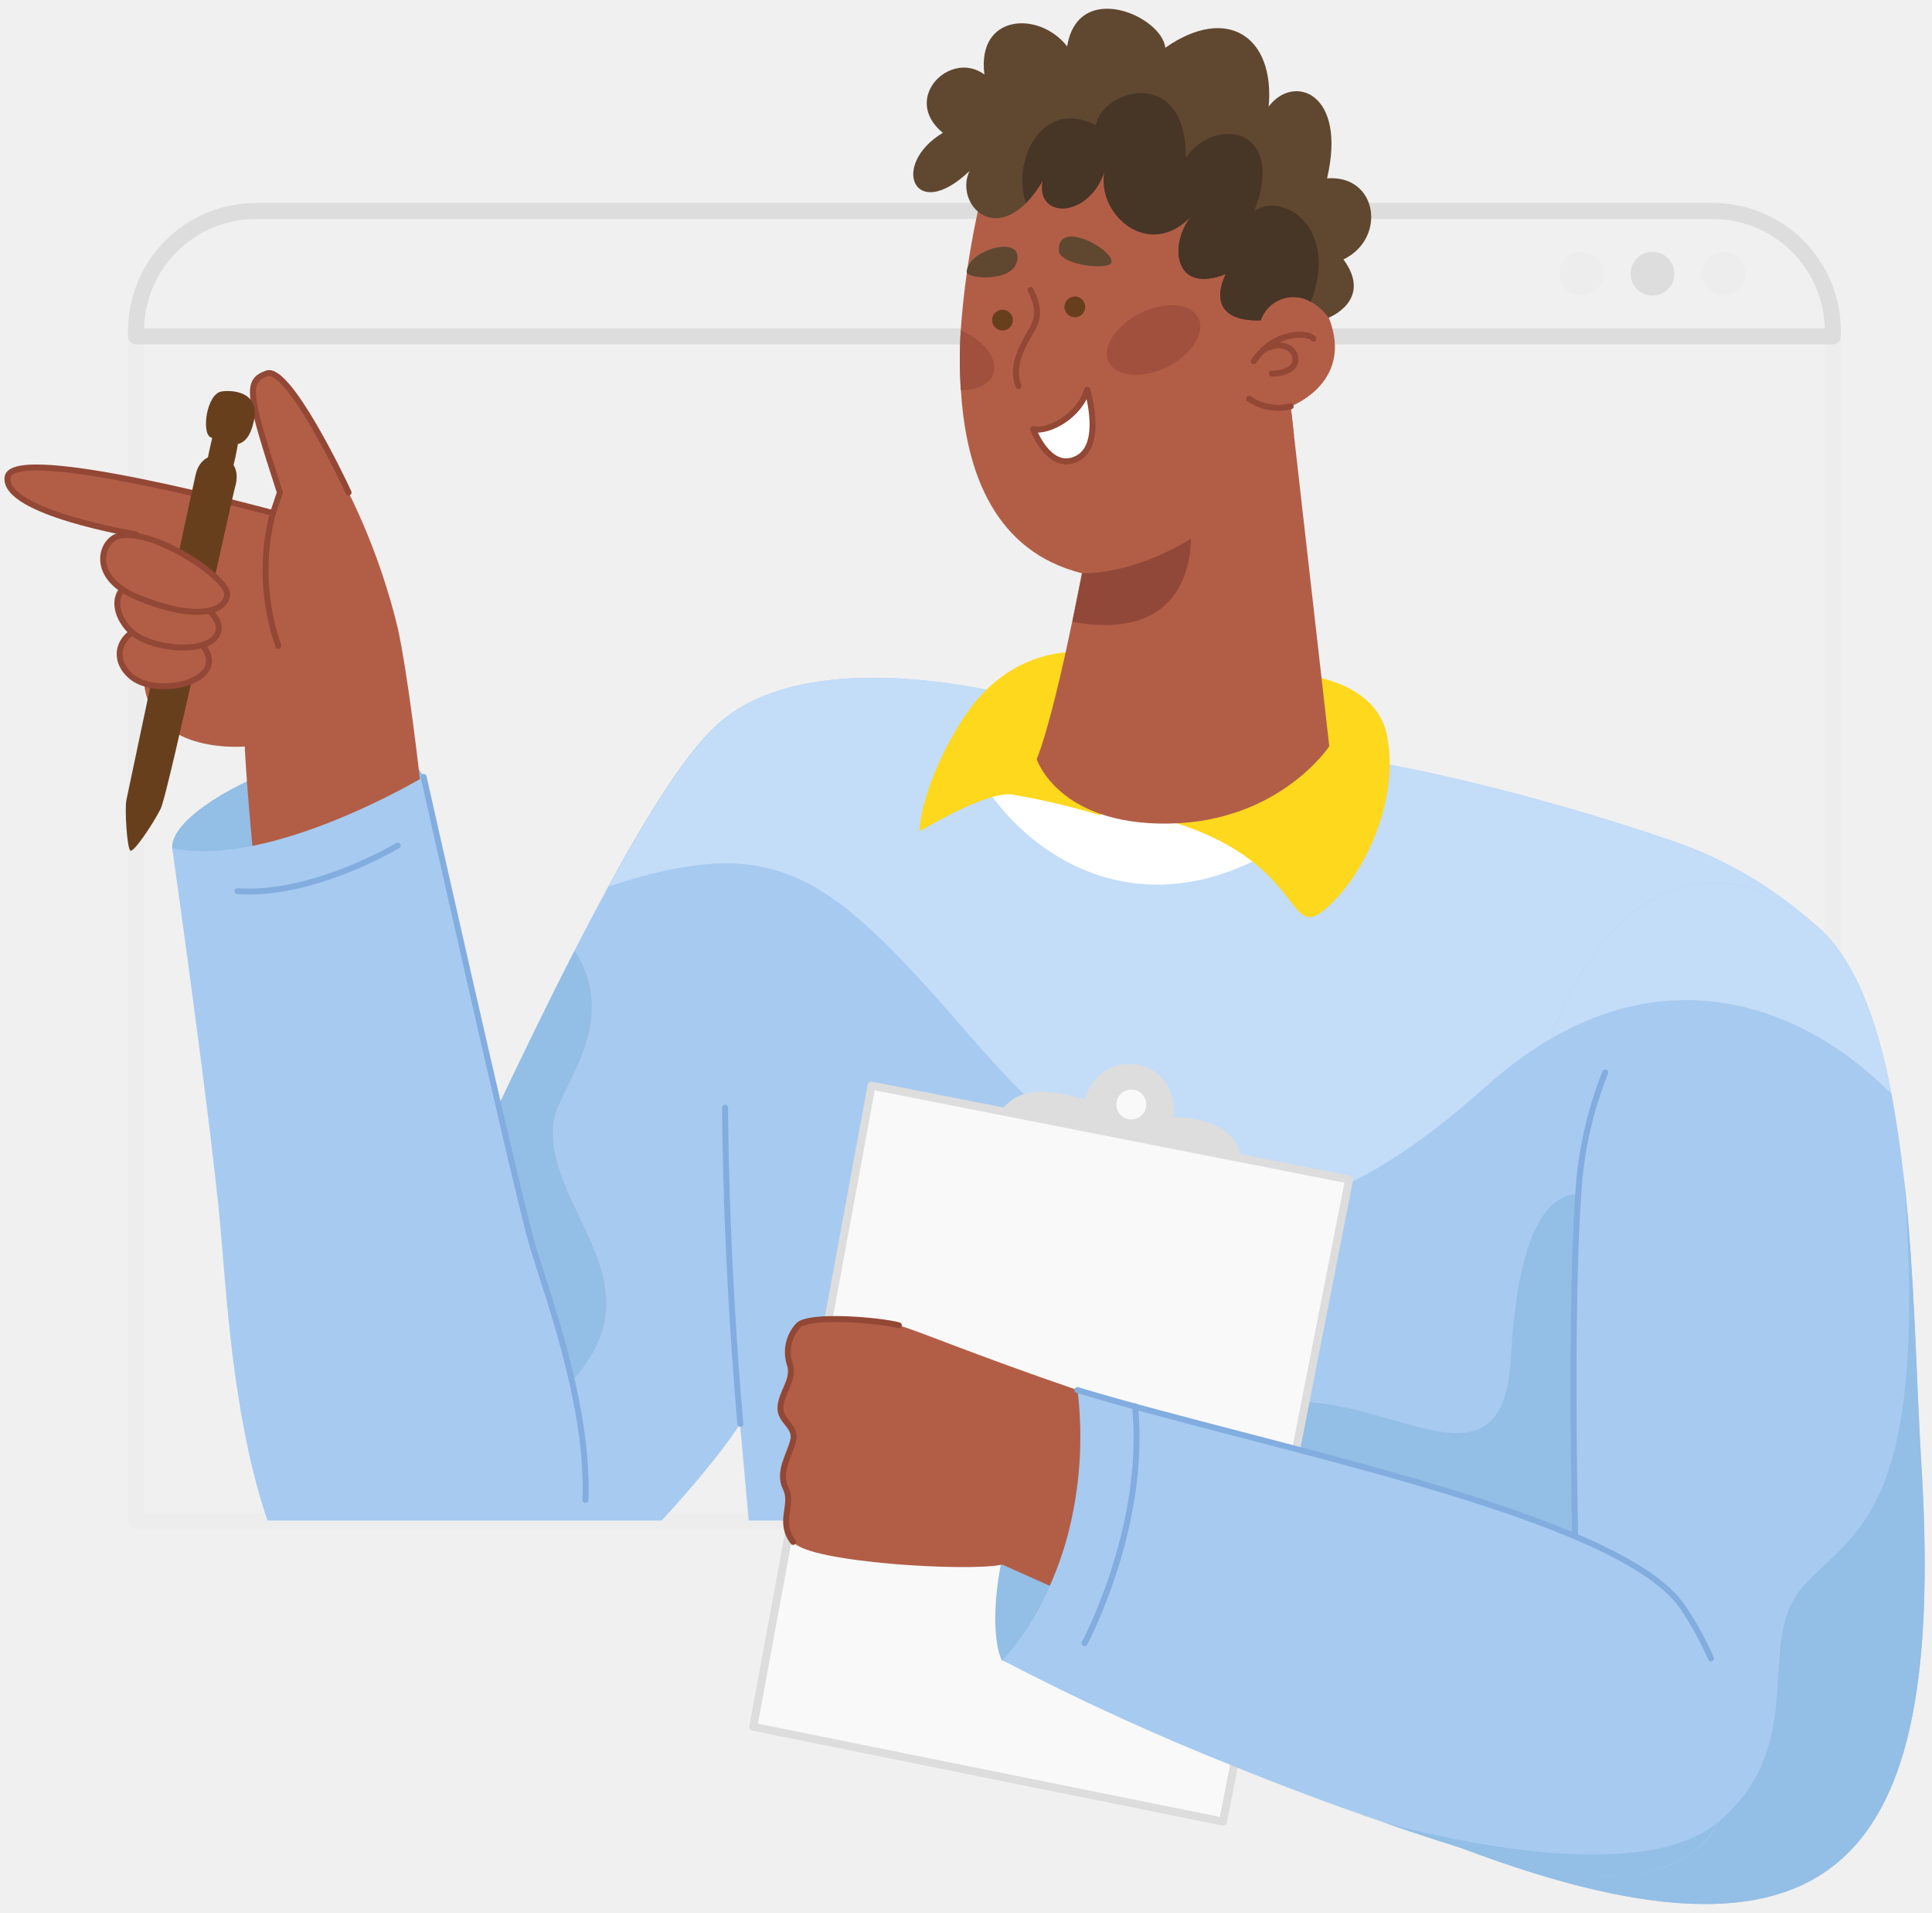
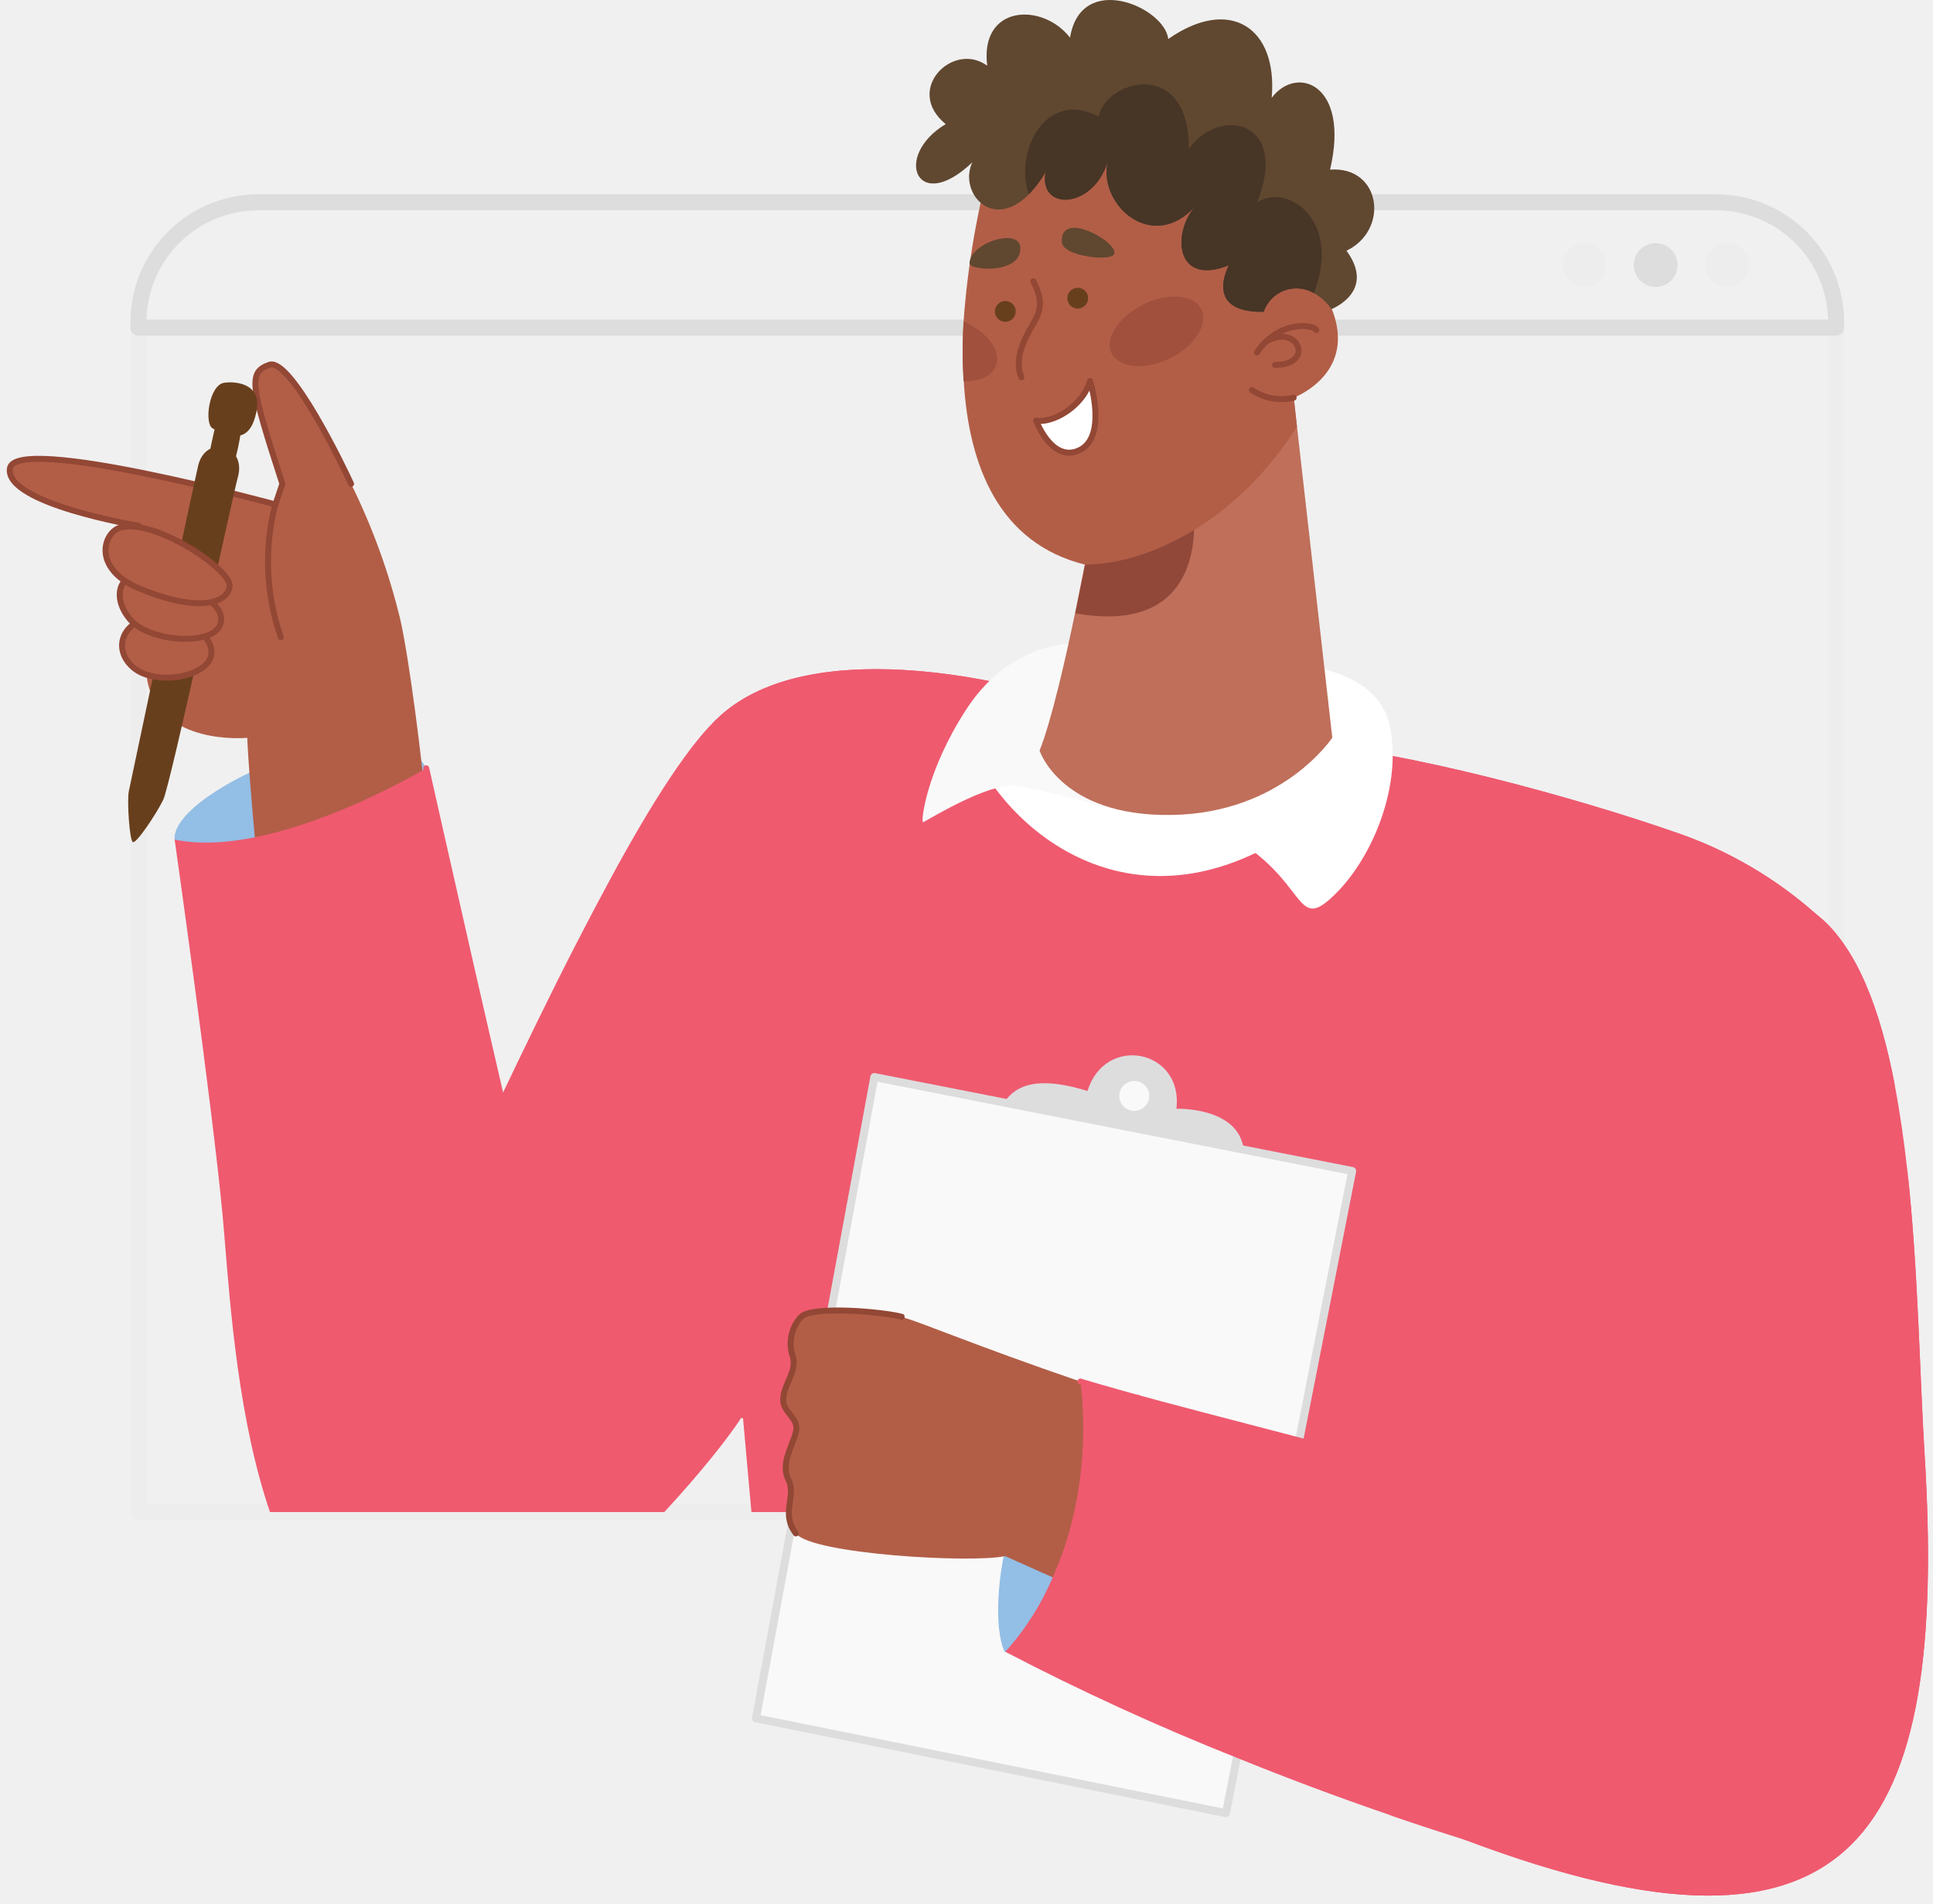
- <svg xmlns="http://www.w3.org/2000/svg" width="198" height="196" viewBox="0 0 198 196" fill="none">
-   <path d="M187.836 33.915V155.808H13.942V33.915C13.941 32.3 14.258 30.701 14.875 29.209C15.493 27.716 16.399 26.36 17.542 25.218C18.684 24.076 20.041 23.171 21.534 22.553C23.027 21.936 24.627 21.619 26.242 21.62H175.535C178.798 21.62 181.927 22.916 184.233 25.221C186.54 27.527 187.836 30.654 187.836 33.915Z" stroke="#EDEDED" stroke-width="1.64" stroke-linecap="round" stroke-linejoin="round" />
-   <path d="M187.836 33.915V34.463H13.942V33.915C13.941 32.3 14.258 30.701 14.875 29.209C15.493 27.716 16.399 26.36 17.542 25.218C18.684 24.076 20.041 23.171 21.534 22.553C23.027 21.936 24.627 21.619 26.242 21.62H175.535C178.798 21.62 181.927 22.916 184.233 25.221C186.54 27.527 187.836 30.654 187.836 33.915Z" stroke="#DDDDDD" stroke-width="1.64" stroke-linecap="round" stroke-linejoin="round" />
-   <path d="M164.301 28.047C164.301 28.49 164.17 28.924 163.923 29.292C163.677 29.661 163.327 29.948 162.917 30.118C162.507 30.288 162.056 30.332 161.621 30.245C161.186 30.159 160.786 29.945 160.473 29.632C160.159 29.318 159.945 28.919 159.859 28.484C159.772 28.049 159.817 27.598 159.986 27.189C160.156 26.779 160.444 26.429 160.812 26.183C161.181 25.936 161.615 25.805 162.059 25.805C162.653 25.805 163.224 26.041 163.644 26.462C164.065 26.882 164.301 27.452 164.301 28.047Z" fill="#EDEDED" />
-   <path d="M171.598 28.047C171.598 28.49 171.467 28.924 171.22 29.292C170.974 29.661 170.623 29.948 170.214 30.118C169.804 30.288 169.353 30.332 168.918 30.245C168.483 30.159 168.083 29.945 167.769 29.632C167.456 29.318 167.242 28.919 167.155 28.484C167.069 28.049 167.113 27.598 167.283 27.189C167.453 26.779 167.74 26.429 168.109 26.183C168.478 25.936 168.912 25.805 169.355 25.805C169.95 25.805 170.521 26.041 170.941 26.462C171.362 26.882 171.598 27.452 171.598 28.047Z" fill="#DDDDDD" />
-   <path d="M178.895 28.047C178.895 28.49 178.763 28.924 178.517 29.292C178.27 29.661 177.92 29.948 177.51 30.118C177.1 30.288 176.649 30.332 176.214 30.245C175.779 30.159 175.38 29.945 175.066 29.632C174.752 29.318 174.539 28.919 174.452 28.484C174.366 28.049 174.41 27.598 174.58 27.189C174.75 26.779 175.037 26.429 175.406 26.183C175.775 25.936 176.208 25.805 176.652 25.805C177.247 25.805 177.817 26.041 178.238 26.462C178.658 26.882 178.895 27.452 178.895 28.047Z" fill="#EDEDED" />
-   <path d="M17.65 86.911C17.201 81.809 39.719 72.155 43.418 79.608L36.101 86.911C36.101 86.911 20.88 92.919 17.65 86.911Z" fill="#93BEE5" />
-   <path d="M28.685 50.464C25.395 40.302 25.166 39.056 27.349 38.269C29.532 37.482 35.094 49.06 35.722 50.464C37.921 54.911 39.617 59.59 40.776 64.413C41.773 68.917 43.019 79.299 43.228 81.799C44.085 92.351 26.681 95.549 25.924 87.349C25.166 79.149 25.086 76.489 25.086 76.489C25.086 76.489 16.115 77.346 14.849 70.63C14.059 65.379 13.755 60.066 13.942 54.759C13.942 54.759 0.285 52.497 0.774 48.9C1.262 45.303 27.977 52.577 27.977 52.577L28.685 50.464Z" fill="#B25E47" />
-   <path d="M13.942 54.759C13.942 54.759 0.285 52.497 0.774 48.9C1.262 45.303 27.977 52.577 27.977 52.577L28.685 50.464C25.395 40.302 25.166 39.056 27.349 38.269C29.532 37.482 35.094 49.06 35.722 50.464" stroke="#934735" stroke-width="0.61" stroke-linecap="round" stroke-linejoin="round" />
-   <path d="M27.957 52.577C26.801 57.067 26.998 61.799 28.525 66.177" stroke="#934735" stroke-width="0.61" stroke-linecap="round" stroke-linejoin="round" />
-   <path d="M21.557 44.795C23.701 45.911 25.385 46.15 26.023 43.102C26.661 40.053 23.701 39.953 22.704 40.112C21.179 40.361 20.64 44.307 21.557 44.795Z" fill="#683F1D" />
-   <path d="M21.986 43.998C21.508 45.632 21.159 47.675 21.169 47.615C21.527 47.794 23.581 48.502 23.9 47.794C24.221 46.548 24.448 45.279 24.578 43.998H21.986Z" fill="#683F1D" />
-   <path d="M20.052 48.631C18.926 53.613 13.144 81.072 12.955 81.969C12.765 82.865 13.015 87.01 13.374 87.17C13.732 87.329 15.726 84.36 16.474 82.856C17.221 81.351 23.701 51.252 24.109 49.847C25.106 46.429 20.79 45.363 20.052 48.631Z" fill="#683F1D" />
-   <path d="M14.959 64.204C12.158 64.852 11.36 67.522 13.433 69.295C15.656 71.198 21.129 70.292 21.408 67.91C21.687 65.529 17.291 63.666 14.959 64.204Z" fill="#B25E47" stroke="#934735" stroke-width="0.61" stroke-linecap="round" stroke-linejoin="round" />
-   <path d="M14.729 59.82C11.858 59.402 11.151 62.241 13.204 64.483C15.258 66.725 22.026 67.183 22.405 64.563C22.784 61.942 16.474 60.079 14.729 59.82Z" fill="#B25E47" stroke="#934735" stroke-width="0.61" stroke-linecap="round" stroke-linejoin="round" />
-   <path d="M12.168 54.918C15.776 54.061 23.591 59.362 23.282 61.006C22.903 63.068 19.225 63.387 13.992 61.165C9.087 59.093 10.393 55.337 12.168 54.918Z" fill="#B25E47" stroke="#934735" stroke-width="0.61" stroke-linecap="round" stroke-linejoin="round" />
-   <mask id="mask0_1_3" style="mask-type:luminance" maskUnits="userSpaceOnUse" x="13" y="21" width="175" height="135">
-     <path d="M187.836 33.915V155.808H13.942V33.915C13.941 32.3 14.258 30.701 14.875 29.209C15.493 27.716 16.399 26.36 17.542 25.218C18.684 24.076 20.041 23.171 21.534 22.553C23.027 21.936 24.627 21.619 26.242 21.62H175.535C178.798 21.62 181.927 22.916 184.233 25.221C186.54 27.527 187.836 30.654 187.836 33.915Z" fill="white" />
+ <svg xmlns="http://www.w3.org/2000/svg" width="198" height="195" viewBox="0 0 198 195" fill="none">
+   <path d="M188.075 33.021V154.913H14.181V33.021C14.179 31.406 14.497 29.806 15.114 28.314C15.732 26.822 16.638 25.466 17.781 24.324C18.923 23.182 20.28 22.276 21.773 21.659C23.266 21.042 24.866 20.724 26.481 20.726H175.774C179.037 20.726 182.165 22.021 184.472 24.327C186.779 26.633 188.075 29.76 188.075 33.021Z" stroke="#EDEDED" stroke-width="1.64" stroke-linecap="round" stroke-linejoin="round" />
+   <path d="M188.075 33.021V33.569H14.181V33.021C14.179 31.406 14.497 29.806 15.114 28.314C15.732 26.822 16.638 25.466 17.781 24.324C18.923 23.182 20.28 22.276 21.773 21.659C23.266 21.042 24.866 20.724 26.481 20.726H175.774C179.037 20.726 182.165 22.021 184.472 24.327C186.779 26.633 188.075 29.76 188.075 33.021Z" stroke="#DDDDDD" stroke-width="1.64" stroke-linecap="round" stroke-linejoin="round" />
+   <path d="M164.54 27.152C164.54 27.596 164.409 28.029 164.162 28.398C163.916 28.766 163.566 29.054 163.156 29.223C162.746 29.393 162.295 29.437 161.86 29.351C161.425 29.264 161.025 29.051 160.712 28.737C160.398 28.424 160.184 28.024 160.098 27.59C160.011 27.155 160.056 26.704 160.225 26.294C160.395 25.885 160.683 25.535 161.051 25.288C161.42 25.042 161.854 24.91 162.297 24.91C162.892 24.91 163.463 25.147 163.883 25.567C164.304 25.987 164.54 26.558 164.54 27.152Z" fill="#EDEDED" />
+   <path d="M171.837 27.152C171.837 27.596 171.705 28.029 171.459 28.398C171.213 28.766 170.862 29.054 170.452 29.223C170.043 29.393 169.592 29.437 169.157 29.351C168.722 29.264 168.322 29.051 168.008 28.737C167.695 28.424 167.481 28.024 167.394 27.59C167.308 27.155 167.352 26.704 167.522 26.294C167.692 25.885 167.979 25.535 168.348 25.288C168.717 25.042 169.151 24.91 169.594 24.91C170.189 24.91 170.759 25.147 171.18 25.567C171.601 25.987 171.837 26.558 171.837 27.152Z" fill="#DDDDDD" />
+   <path d="M179.134 27.152C179.134 27.596 179.002 28.029 178.756 28.398C178.509 28.766 178.159 29.054 177.749 29.223C177.339 29.393 176.888 29.437 176.453 29.351C176.018 29.264 175.619 29.051 175.305 28.737C174.991 28.424 174.778 28.024 174.691 27.59C174.605 27.155 174.649 26.704 174.819 26.294C174.988 25.885 175.276 25.535 175.645 25.288C176.014 25.042 176.447 24.91 176.891 24.91C177.486 24.91 178.056 25.147 178.477 25.567C178.897 25.987 179.134 26.558 179.134 27.152Z" fill="#EDEDED" />
+   <path d="M17.889 86.016C17.44 80.915 39.958 71.26 43.657 78.713L36.34 86.016C36.34 86.016 21.119 92.024 17.889 86.016Z" fill="#93BEE5" />
+   <path d="M28.924 49.57C25.634 39.407 25.405 38.162 27.588 37.375C29.771 36.587 35.333 48.165 35.961 49.57C38.16 54.017 39.855 58.695 41.015 63.519C42.012 68.022 43.258 78.404 43.467 80.905C44.324 91.456 26.92 94.654 26.162 86.454C25.405 78.255 25.325 75.594 25.325 75.594C25.325 75.594 16.354 76.451 15.088 69.736C14.297 64.484 13.994 59.171 14.181 53.864C14.181 53.864 0.524 51.602 1.013 48.006C1.501 44.409 28.216 51.682 28.216 51.682L28.924 49.57Z" fill="#B25E47" />
+   <path d="M14.181 53.864C14.181 53.864 0.524 51.602 1.013 48.006C1.501 44.409 28.216 51.682 28.216 51.682L28.924 49.57C25.634 39.407 25.405 38.162 27.588 37.375C29.771 36.587 35.333 48.165 35.961 49.57" stroke="#934735" stroke-width="0.61" stroke-linecap="round" stroke-linejoin="round" />
+   <path d="M28.196 51.682C27.04 56.172 27.237 60.904 28.764 65.282" stroke="#934735" stroke-width="0.61" stroke-linecap="round" stroke-linejoin="round" />
+   <path d="M21.796 43.901C23.94 45.017 25.624 45.256 26.262 42.207C26.9 39.158 23.94 39.059 22.943 39.218C21.418 39.467 20.879 43.413 21.796 43.901Z" fill="#683F1D" />
+   <path d="M22.225 43.104C21.747 44.738 21.398 46.78 21.408 46.72C21.767 46.9 23.82 47.607 24.139 46.9C24.46 45.653 24.686 44.384 24.817 43.104H22.225Z" fill="#683F1D" />
+   <path d="M20.291 47.737C19.165 52.718 13.383 80.178 13.194 81.074C13.005 81.971 13.254 86.116 13.613 86.275C13.971 86.435 15.965 83.466 16.713 81.961C17.46 80.457 23.939 50.357 24.348 48.952C25.345 45.535 21.029 44.469 20.291 47.737Z" fill="#683F1D" />
+   <path d="M15.197 63.309C12.396 63.957 11.599 66.627 13.672 68.401C15.895 70.304 21.368 69.397 21.647 67.016C21.926 64.635 17.53 62.771 15.197 63.309Z" fill="#B25E47" stroke="#934735" stroke-width="0.61" stroke-linecap="round" stroke-linejoin="round" />
+   <path d="M14.968 58.926C12.097 58.507 11.39 61.347 13.443 63.588C15.496 65.83 22.265 66.288 22.644 63.668C23.022 61.048 16.713 59.185 14.968 58.926Z" fill="#B25E47" stroke="#934735" stroke-width="0.61" stroke-linecap="round" stroke-linejoin="round" />
+   <path d="M12.406 54.024C16.015 53.167 23.83 58.467 23.521 60.111C23.142 62.174 19.464 62.492 14.231 60.271C9.326 58.198 10.632 54.442 12.406 54.024Z" fill="#B25E47" stroke="#934735" stroke-width="0.61" stroke-linecap="round" stroke-linejoin="round" />
+   <mask id="mask0_1_3" style="mask-type:luminance" maskUnits="userSpaceOnUse" x="14" y="20" width="175" height="135">
+     <path d="M188.075 33.021V154.913H14.181V33.021C14.179 31.406 14.497 29.806 15.114 28.314C15.732 26.822 16.638 25.466 17.781 24.324C18.923 23.182 20.28 22.276 21.773 21.659C23.266 21.042 24.866 20.724 26.481 20.726H175.774C179.037 20.726 182.165 22.021 184.472 24.327C186.779 26.633 188.075 29.76 188.075 33.021Z" fill="white" />
  </mask>
  <g mask="url(#mask0_1_3)">
-     <path d="M185.972 94.702C174.768 94.154 165.488 104.267 162.617 115.874C162.527 116.193 162.457 116.552 162.387 116.931C162.079 118.718 161.866 120.521 161.75 122.331C160.553 137.654 161.68 168.163 161.75 168.84C161.799 169.089 153.775 168.84 142.76 168.322C138.693 168.133 134.198 167.923 129.532 167.684C105.768 166.519 77.549 164.944 77.549 164.944L75.844 145.904C75.844 145.904 72.285 151.882 60.134 163.649C47.983 175.416 28.535 168.84 30.628 154.084C31.934 144.818 37.417 138.033 44.046 126.695C46.039 123.178 48.252 119.232 50.435 114.639C53.336 108.531 56.167 102.683 58.868 97.432C60.054 95.111 61.221 92.909 62.347 90.826C66.614 82.965 70.441 77.007 73.521 74.227C82.782 65.858 102.608 70.68 107.892 72.374C115.776 74.936 123.957 76.476 132.234 76.957C143.956 77.774 161.749 82.826 171.179 86.104C176.63 87.928 181.647 90.852 185.922 94.692L185.972 94.702Z" fill="#A7CAF0" />
-     <path d="M193.857 112.098C183.6 101.806 168.019 97.312 152.389 111.241C134.208 127.432 120.252 130.242 99.797 106.598C85.005 89.501 79.861 85.137 62.387 90.826C66.653 82.965 70.481 77.007 73.561 74.227C82.822 65.858 102.648 70.68 107.931 72.374C115.816 74.936 123.997 76.476 132.274 76.957C143.996 77.774 161.789 82.826 171.219 86.104C176.67 87.928 181.687 90.852 185.962 94.692C189.999 97.92 192.392 104.387 193.857 112.098Z" fill="#C3DCF8" />
-     <path d="M58.589 141.52C52.08 148.604 46.179 133.231 44.066 126.695C46.059 123.178 48.272 119.232 50.455 114.639C53.356 108.531 56.187 102.683 58.888 97.432C63.703 104.795 57.194 111.54 56.735 114.878C55.599 123.785 67.979 131.348 58.589 141.52Z" fill="#93BEE5" />
-     <path d="M17.65 86.911C27.738 89.033 43.418 79.608 43.418 79.608C43.418 79.608 52.06 118.156 54.313 126.705C56.566 135.253 70.999 168.74 42.879 170.115C24.837 170.992 23.621 136.708 22.564 125.419C21.508 114.131 17.65 86.911 17.65 86.911Z" fill="#A7CAF0" />
-     <path d="M24.339 91.314C32.104 91.862 40.756 86.642 40.756 86.642" stroke="#83ADDF" stroke-width="0.61" stroke-linecap="round" stroke-linejoin="round" />
-     <path d="M43.418 79.608C43.418 79.608 52.06 118.156 54.313 126.705C55.549 131.368 60.403 143.453 59.995 153.696" stroke="#83ADDF" stroke-width="0.61" stroke-linecap="round" stroke-linejoin="round" />
-     <path d="M99.797 78.671C104.782 88.007 118.179 96.974 134.287 84.589C134.287 84.589 136.022 79.448 135.842 79.448C135.663 79.448 102.08 75.383 102.08 75.383L99.797 78.671Z" fill="white" />
-     <path d="M113.055 67.093C108.908 66.157 102.888 67.203 98.741 73.57C94.594 79.936 94.066 85.197 94.305 85.137C94.544 85.077 100.794 81.152 103.655 81.401C106.741 81.925 109.791 82.644 112.786 83.553L113.055 67.093Z" fill="#FED81D" />
-     <path d="M131.755 68.957C131.755 68.957 140.926 69.016 142.162 75.443C143.398 81.869 139.999 89.571 135.842 93.138C131.686 96.705 133.978 87.997 119.076 83.912L131.755 68.957Z" fill="#FED81D" />
-     <path d="M136.231 76.469C136.231 76.469 131.137 84.211 119.784 84.39C108.43 84.569 106.247 77.794 106.247 77.794C107.473 74.725 108.958 68.179 109.905 63.586C110.503 60.687 110.902 58.605 110.902 58.605C110.902 58.605 112.776 40.431 132.274 41.527L132.603 44.516L136.231 76.469Z" fill="#B25E47" />
-     <path d="M109.905 63.726C110.503 60.826 110.902 58.744 110.902 58.744L121.997 53.543C121.997 53.543 123.751 66.207 109.905 63.726Z" fill="#914839" />
-     <path d="M75.874 145.904C74.309 127.97 74.309 113.503 74.309 113.503" stroke="#83ADDF" stroke-width="0.61" stroke-linecap="round" stroke-linejoin="round" />
+     <path d="M186.211 93.808C175.007 93.26 165.727 103.372 162.856 114.98C162.766 115.299 162.696 115.657 162.626 116.036C162.318 117.823 162.105 119.626 161.988 121.436C160.792 136.76 161.919 167.268 161.988 167.945C162.038 168.195 154.014 167.945 142.999 167.427C138.932 167.238 134.436 167.029 129.771 166.79C106.007 165.624 77.787 164.05 77.787 164.05L76.083 145.01C76.083 145.01 72.524 150.988 60.373 162.755C48.222 174.521 28.774 167.945 30.867 153.19C32.173 143.924 37.656 137.139 44.285 125.8C46.278 122.283 48.491 118.338 50.674 113.744C53.575 107.637 56.406 101.788 59.107 96.537C60.293 94.216 61.46 92.014 62.586 89.932C66.852 82.071 70.68 76.112 73.76 73.333C83.021 64.963 102.847 69.786 108.131 71.48C116.015 74.041 124.196 75.581 132.473 76.063C144.195 76.88 161.988 81.931 171.418 85.209C176.869 87.034 181.886 89.957 186.161 93.798L186.211 93.808Z" fill="#EF5A6F" />
+     <path d="M194.096 111.204C183.839 100.911 168.258 96.418 152.628 110.347C134.447 126.537 120.491 129.347 100.036 105.704C85.244 88.607 80.1 84.243 62.626 89.932C66.892 82.071 70.72 76.112 73.8 73.333C83.061 64.963 102.887 69.786 108.17 71.48C116.055 74.041 124.236 75.581 132.513 76.063C144.235 76.88 162.028 81.931 171.458 85.209C176.909 87.034 181.926 89.957 186.201 93.798C190.238 97.026 192.631 103.492 194.096 111.204Z" fill="#EF5A6F" />
+     <path d="M58.828 140.626C52.319 147.71 46.418 132.336 44.304 125.8C46.298 122.283 48.511 118.338 50.694 113.744C53.595 107.637 56.426 101.788 59.127 96.537C63.942 103.901 57.433 110.646 56.974 113.984C55.838 122.891 68.218 130.453 58.828 140.626Z" fill="#EF5A6F" />
+     <path d="M17.889 86.016C27.977 88.138 43.657 78.713 43.657 78.713C43.657 78.713 52.299 117.261 54.552 125.81C56.805 134.359 71.238 167.846 43.118 169.221C25.076 170.098 23.86 135.813 22.803 124.525C21.747 113.236 17.889 86.016 17.889 86.016Z" fill="#EF5A6F" />
+     <path d="M24.578 90.42C32.343 90.968 40.995 85.747 40.995 85.747" stroke="#EF5A6F" stroke-width="0.61" stroke-linecap="round" stroke-linejoin="round" />
+     <path d="M43.657 78.713C43.657 78.713 52.299 117.261 54.552 125.81C55.788 130.473 60.642 142.559 60.234 152.801" stroke="#EF5A6F" stroke-width="0.61" stroke-linecap="round" stroke-linejoin="round" />
+     <path d="M100.036 77.776C105.021 87.112 118.418 96.079 134.526 83.695C134.526 83.695 136.261 78.553 136.081 78.553C135.902 78.553 102.319 74.488 102.319 74.488L100.036 77.776Z" fill="white" />
+     <path d="M113.294 66.199C109.147 65.262 103.127 66.308 98.98 72.675C94.833 79.042 94.305 84.302 94.544 84.243C94.783 84.183 101.033 80.257 103.894 80.506C106.98 81.031 110.03 81.749 113.025 82.659L113.294 66.199Z" fill="#F9F9F9" />
+     <path d="M131.994 68.062C131.994 68.062 141.165 68.122 142.401 74.548C143.637 80.975 140.238 88.676 136.081 92.243C131.925 95.81 134.217 87.102 119.315 83.017L131.994 68.062Z" fill="white" />
+     <path d="M136.47 75.575C136.47 75.575 131.376 83.316 120.023 83.495C108.669 83.675 106.486 76.9 106.486 76.9C107.712 73.831 109.197 67.285 110.144 62.692C110.742 59.792 111.141 57.71 111.141 57.71C111.141 57.71 113.015 39.537 132.513 40.633L132.842 43.622L136.47 75.575Z" fill="#BF6F5A" />
+     <path d="M110.144 62.831C110.742 59.932 111.141 57.849 111.141 57.849L122.236 52.649C122.236 52.649 123.99 65.312 110.144 62.831Z" fill="#914839" />
+     <path d="M76.113 145.01C74.548 127.075 74.548 112.609 74.548 112.609" stroke="#EF5A6F" stroke-width="0.61" stroke-linecap="round" stroke-linejoin="round" />
  </g>
-   <path d="M149.947 189.434C148.996 189.087 148.09 188.628 147.246 188.069C141.564 184.323 141.076 177.02 142.8 168.322C144.136 161.656 146.787 154.174 149.349 146.841C152.28 138.481 155.151 130.321 155.958 123.795C156.078 122.879 156.147 122.002 156.177 121.165C156.325 116.153 157.243 111.193 158.899 106.459C163.584 93.277 173.851 84.978 185.962 94.692C189.949 97.91 192.382 104.377 193.847 112.088C194.375 114.838 194.784 117.748 195.123 120.717C196.239 130.81 196.389 141.64 196.887 149.74C199.329 188.896 189.949 204.519 149.947 189.434Z" fill="#A7CAF0" />
-   <path d="M193.857 112.098C185.035 103.241 172.246 98.677 158.899 106.459C163.584 93.277 173.851 84.978 185.962 94.692C189.999 97.92 192.392 104.387 193.857 112.098Z" fill="#C3DCF8" />
-   <path d="M161.789 168.84C161.839 169.089 153.815 168.84 142.8 168.322C138.733 168.133 134.237 167.923 129.572 167.684C121.598 164.087 116.614 158.887 120.87 151.434C132.453 131.178 153.765 159.245 154.842 139.159C155.589 125.399 158.929 122.42 161.75 122.331C160.553 137.654 161.68 168.143 161.789 168.84Z" fill="#93BEE5" />
-   <path d="M164.511 109.896C162.927 113.866 161.994 118.064 161.749 122.331C160.683 137.664 161.68 168.163 161.749 168.84" stroke="#83ADDF" stroke-width="0.61" stroke-linecap="round" stroke-linejoin="round" />
-   <path d="M149.947 189.434C148.996 189.086 148.09 188.628 147.246 188.069C156.407 190.062 170.103 191.806 176.153 186.655C185.673 178.554 179.622 168.172 184.886 162.453C190.149 156.734 197.735 154.891 195.133 120.756C196.249 130.849 196.399 141.68 196.897 149.78C199.329 188.896 189.949 204.519 149.947 189.434Z" fill="#93BEE5" />
-   <path d="M127.02 120.737C128.476 114.191 120.262 114.489 120.262 114.489C120.99 108.452 112.995 106.788 111.151 112.666C104.662 110.673 102.608 112.666 101.661 116.084L127.02 120.737Z" fill="#DDDDDD" />
-   <path d="M115.946 115.117C117.019 115.117 117.89 114.247 117.89 113.174C117.89 112.101 117.019 111.231 115.946 111.231C114.872 111.231 114.002 112.101 114.002 113.174C114.002 114.247 114.872 115.117 115.946 115.117Z" fill="#F9F9F9" stroke="#DDDDDD" stroke-width="0.82" stroke-linecap="round" stroke-linejoin="round" />
-   <path d="M89.321 111.241L77.2 176.94L125.336 186.655L138.265 120.866L89.321 111.241Z" fill="#F9F9F9" stroke="#DDDDDD" stroke-width="0.82" stroke-linecap="round" stroke-linejoin="round" />
-   <path d="M104.154 154.772C101.691 161.168 101.552 167.884 102.678 170.135C102.678 170.135 107.274 170.982 111.859 158.538L104.154 154.772Z" fill="#93BEE5" />
-   <path d="M110.423 142.437C99.409 138.661 94.145 136.369 92.162 135.831C90.178 135.293 83.011 134.695 81.865 135.831C81.359 136.375 81.013 137.048 80.865 137.776C80.718 138.504 80.774 139.258 81.027 139.956C81.406 141.48 80.19 142.586 80.031 144.131C79.871 145.675 81.715 146.123 81.326 147.658C80.938 149.192 79.732 150.856 80.569 152.54C81.406 154.224 79.731 155.967 81.326 158.03C82.921 160.092 99.159 161.079 102.718 160.321L109.696 163.44C109.696 163.44 122.006 150.756 110.423 142.437Z" fill="#B25E47" />
-   <path d="M92.122 135.801C90.128 135.273 82.971 134.665 81.825 135.801C81.319 136.345 80.973 137.018 80.826 137.746C80.678 138.474 80.734 139.228 80.987 139.926C81.366 141.451 80.15 142.556 79.991 144.101C79.831 145.645 81.675 146.094 81.287 147.628C80.898 149.162 79.692 150.826 80.529 152.51C81.366 154.194 79.692 155.937 81.287 158" stroke="#934735" stroke-width="0.61" stroke-linecap="round" stroke-linejoin="round" />
-   <path d="M176.213 186.655C173.352 191.826 166.175 194.326 152.569 190.212C148.891 189.106 145.342 187.95 141.953 186.784C136.331 184.861 131.147 182.888 126.502 181.005C118.401 177.785 110.469 174.153 102.738 170.125C104.776 167.861 106.421 165.271 107.602 162.463C108.345 160.797 108.955 159.075 109.427 157.312C110.697 152.438 111.036 147.367 110.423 142.367C112.278 142.925 114.271 143.49 116.404 144.061C121.478 145.446 127.16 146.891 132.922 148.405C150.186 152.948 168.139 158.159 172.515 164.635C172.914 165.223 173.293 165.831 173.651 166.449C173.791 166.688 173.941 166.937 174.07 167.186C174.11 167.25 174.147 167.317 174.18 167.385C174.339 167.674 174.499 167.983 174.648 168.282C174.921 168.807 175.17 169.335 175.396 169.866C177.898 175.795 178.626 182.211 176.213 186.655Z" fill="#A7CAF0" />
-   <path d="M110.423 142.437C130.19 148.415 166.036 155.18 172.475 164.705C173.588 166.36 174.552 168.111 175.356 169.936" stroke="#83ADDF" stroke-width="0.61" stroke-linecap="round" stroke-linejoin="round" />
-   <path d="M116.325 144.101C117.551 156.485 111.151 168.372 111.151 168.372" stroke="#83ADDF" stroke-width="0.61" stroke-linecap="round" stroke-linejoin="round" />
-   <path d="M176.153 186.655C173.293 191.826 166.116 194.326 152.509 190.212C148.831 189.106 145.282 187.95 141.893 186.784C149.857 188.886 168.737 192.971 176.153 186.655Z" fill="#93BEE5" />
-   <path d="M132.274 41.637L132.613 44.626C125.705 55.376 116.275 58.744 110.902 58.744C102.03 56.532 99 48.551 98.482 39.993C98.348 37.943 98.342 35.886 98.462 33.836C98.879 28.027 99.881 22.276 101.452 16.669C101.452 16.669 128.097 4.274 129.941 29.153C129.941 29.153 135.653 28.156 136.72 34.463C137.547 39.704 132.274 41.637 132.274 41.637Z" fill="#B25E47" />
-   <path d="M102.738 33.865C103.327 33.865 103.805 33.388 103.805 32.799C103.805 32.211 103.327 31.733 102.738 31.733C102.149 31.733 101.671 32.211 101.671 32.799C101.671 33.388 102.149 33.865 102.738 33.865Z" fill="#683F1D" />
-   <path d="M110.154 32.51C110.743 32.51 111.221 32.033 111.221 31.444C111.221 30.855 110.743 30.378 110.154 30.378C109.565 30.378 109.088 30.855 109.088 31.444C109.088 32.033 109.565 32.51 110.154 32.51Z" fill="#683F1D" />
-   <path d="M108.53 25.725C108.649 27.17 113.613 27.718 113.892 26.911C114.321 25.665 108.27 22.318 108.53 25.725Z" fill="#604730" />
-   <path d="M99.07 27.857C99.07 28.645 104.473 29.013 104.273 26.223C104.144 24.241 99.189 25.705 99.07 27.857Z" fill="#604730" />
-   <path d="M128.496 37.014C130.719 33.726 134.237 34.085 134.606 34.712" stroke="#934735" stroke-width="0.61" stroke-linecap="round" stroke-linejoin="round" />
-   <path d="M129.443 35.888C132.722 33.965 134.507 38.279 130.36 38.279" stroke="#934735" stroke-width="0.61" stroke-linecap="round" stroke-linejoin="round" />
-   <path d="M105.609 29.711C106.506 31.454 106.436 32.5 105.838 33.626C105.24 34.752 103.436 37.293 104.383 39.544" stroke="#934735" stroke-width="0.61" stroke-linecap="round" stroke-linejoin="round" />
-   <path d="M111.42 39.933C110.633 42.633 107.433 44.327 105.888 43.978C105.888 43.978 107.433 48.173 110.154 47.097C113.284 45.871 111.42 39.933 111.42 39.933Z" fill="white" stroke="#934735" stroke-width="0.61" stroke-linecap="round" stroke-linejoin="round" />
-   <path d="M128.007 40.86C128.623 41.283 129.322 41.571 130.057 41.705C130.793 41.839 131.548 41.816 132.274 41.637" stroke="#934735" stroke-width="0.61" stroke-linecap="round" stroke-linejoin="round" />
-   <path d="M137.686 26.582C140.757 30.787 136.151 32.56 136.151 32.56C135.681 31.887 135.064 31.328 134.347 30.926C133.894 30.66 133.387 30.498 132.864 30.452C132.34 30.406 131.813 30.478 131.32 30.661C130.828 30.844 130.382 31.134 130.016 31.511C129.65 31.888 129.372 32.342 129.203 32.839C122.934 32.969 125.635 28.077 125.635 28.077C120.013 30.318 119.833 24.57 122.256 21.969C117.87 26.891 112.288 21.969 113.205 17.535C111.65 22.378 106.117 22.517 106.855 18.532C106.38 19.36 105.804 20.126 105.14 20.813C101.333 24.629 97.933 20.544 99.359 17.525C93.657 22.955 91.185 16.878 96.628 13.61C92.321 10.083 97.405 5.061 100.884 7.632C100.096 1.385 106.536 1.106 109.367 4.752C110.483 -2.113 119.076 1.634 119.425 4.892C125.755 0.468 130.659 3.736 130.021 10.92C132.583 7.502 138.065 9.505 136.002 18.273C141.215 17.894 142.122 24.44 137.686 26.582Z" fill="#604730" />
-   <path d="M134.347 30.926C133.894 30.66 133.387 30.498 132.864 30.452C132.34 30.406 131.813 30.478 131.32 30.661C130.828 30.844 130.382 31.134 130.016 31.511C129.65 31.888 129.372 32.342 129.204 32.839C122.934 32.969 125.635 28.077 125.635 28.077C120.013 30.318 119.833 24.57 122.256 21.969C117.87 26.891 112.288 21.969 113.205 17.535C111.65 22.378 106.117 22.517 106.855 18.532C106.38 19.36 105.804 20.126 105.14 20.813C103.605 16.16 107.044 10.023 112.298 12.842C112.985 9.106 121.578 6.685 121.528 16.15C124.708 11.707 131.905 13.231 128.506 21.69C131.177 19.578 137.338 23.045 134.347 30.926Z" fill="#473526" />
-   <path d="M122.814 32.57C123.571 34.085 122.146 36.336 119.624 37.602C117.102 38.867 114.441 38.598 113.643 37.133C112.846 35.669 114.311 33.367 116.833 32.102C119.355 30.837 122.046 31.056 122.814 32.57Z" fill="#A0503D" />
-   <path d="M101.791 38.339C101.402 39.415 100.087 39.993 98.462 39.963C98.336 37.922 98.336 35.876 98.462 33.836C100.874 34.892 102.349 36.825 101.791 38.339Z" fill="#A0503D" />
+   <path d="M150.186 188.54C149.235 188.192 148.329 187.734 147.485 187.175C141.803 183.429 141.314 176.125 143.039 167.427C144.375 160.762 147.026 153.279 149.588 145.946C152.519 137.587 155.39 129.427 156.197 122.901C156.317 121.984 156.386 121.107 156.416 120.27C156.564 115.258 157.482 110.298 159.138 105.564C163.823 92.383 174.09 84.083 186.201 93.798C190.188 97.016 192.621 103.482 194.086 111.194C194.614 113.944 195.023 116.853 195.362 119.822C196.478 129.915 196.628 140.745 197.126 148.846C199.568 188.002 190.188 203.625 150.186 188.54Z" fill="#EF5A6F" />
+   <path d="M194.096 111.204C185.274 102.346 172.485 97.783 159.138 105.564C163.823 92.383 174.09 84.083 186.201 93.798C190.238 97.026 192.631 103.492 194.096 111.204Z" fill="#EF5A6F" />
+   <path d="M162.028 167.945C162.078 168.195 154.054 167.945 143.039 167.427C138.972 167.238 134.476 167.029 129.811 166.79C121.837 163.193 116.853 157.992 121.109 150.539C132.692 130.284 154.004 158.351 155.081 138.264C155.828 124.505 159.167 121.526 161.988 121.436C160.792 136.76 161.919 167.248 162.028 167.945Z" fill="#EF5A6F" />
+   <path d="M164.75 109.002C163.166 112.971 162.233 117.17 161.988 121.436C160.922 136.77 161.919 167.268 161.988 167.945" stroke="#EF5A6F" stroke-width="0.61" stroke-linecap="round" stroke-linejoin="round" />
+   <path d="M150.186 188.54C149.235 188.192 148.329 187.734 147.485 187.175C156.646 189.168 170.342 190.911 176.392 185.76C185.912 177.66 179.861 167.278 185.125 161.559C190.388 155.84 197.973 153.997 195.372 119.862C196.488 129.955 196.638 140.785 197.136 148.885C199.568 188.002 190.188 203.625 150.186 188.54Z" fill="#EF5A6F" />
+   <path d="M127.259 119.842C128.715 113.296 120.501 113.595 120.501 113.595C121.229 107.557 113.234 105.893 111.39 111.772C104.901 109.779 102.847 111.772 101.9 115.189L127.259 119.842Z" fill="#DDDDDD" />
+   <path d="M116.185 114.223C117.258 114.223 118.129 113.353 118.129 112.28C118.129 111.207 117.258 110.337 116.185 110.337C115.111 110.337 114.241 111.207 114.241 112.28C114.241 113.353 115.111 114.223 116.185 114.223Z" fill="#F9F9F9" stroke="#DDDDDD" stroke-width="0.82" stroke-linecap="round" stroke-linejoin="round" />
+   <path d="M89.56 110.347L77.439 176.046L125.575 185.76L138.503 119.972L89.56 110.347Z" fill="#F9F9F9" stroke="#DDDDDD" stroke-width="0.82" stroke-linecap="round" stroke-linejoin="round" />
+   <path d="M104.393 153.877C101.93 160.274 101.791 166.989 102.917 169.241C102.917 169.241 107.513 170.088 112.098 157.643L104.393 153.877Z" fill="#93BEE5" />
+   <path d="M110.662 141.542C99.648 137.766 94.385 135.475 92.401 134.937C90.417 134.399 83.25 133.801 82.104 134.937C81.598 135.481 81.252 136.153 81.104 136.881C80.957 137.609 81.013 138.363 81.266 139.061C81.645 140.586 80.429 141.692 80.27 143.236C80.11 144.78 81.954 145.229 81.565 146.763C81.177 148.298 79.971 149.961 80.808 151.645C81.645 153.329 79.971 155.073 81.565 157.135C83.16 159.198 99.398 160.184 102.957 159.427L109.935 162.545C109.935 162.545 122.245 149.862 110.662 141.542Z" fill="#B25E47" />
+   <path d="M92.361 134.907C90.367 134.379 83.21 133.771 82.064 134.907C81.558 135.451 81.212 136.124 81.064 136.851C80.917 137.579 80.973 138.334 81.227 139.032C81.605 140.556 80.389 141.662 80.23 143.206C80.07 144.751 81.914 145.199 81.525 146.733C81.137 148.268 79.931 149.932 80.768 151.615C81.605 153.299 79.931 155.043 81.525 157.105" stroke="#934735" stroke-width="0.61" stroke-linecap="round" stroke-linejoin="round" />
+   <path d="M176.452 185.76C173.591 190.931 166.414 193.432 152.808 189.317C149.13 188.211 145.581 187.055 142.192 185.89C136.57 183.967 131.386 181.994 126.741 180.111C118.64 176.89 110.708 173.259 102.977 169.231C105.015 166.966 106.659 164.376 107.841 161.569C108.584 159.903 109.194 158.18 109.666 156.418C110.936 151.543 111.275 146.473 110.662 141.473C112.517 142.031 114.51 142.595 116.643 143.166C121.717 144.551 127.399 145.996 133.161 147.51C150.425 152.054 168.378 157.265 172.754 163.741C173.153 164.329 173.532 164.937 173.89 165.554C174.03 165.793 174.179 166.042 174.309 166.292C174.349 166.356 174.386 166.422 174.419 166.491C174.578 166.78 174.738 167.089 174.887 167.388C175.16 167.912 175.409 168.44 175.635 168.972C178.137 174.9 178.865 181.316 176.452 185.76Z" fill="#EF5A6F" />
+   <path d="M110.662 141.542C130.429 147.52 166.275 154.286 172.714 163.811C173.827 165.466 174.791 167.216 175.595 169.041" stroke="#EF5A6F" stroke-width="0.61" stroke-linecap="round" stroke-linejoin="round" />
+   <path d="M116.564 143.206C117.79 155.591 111.39 167.477 111.39 167.477" stroke="#EF5A6F" stroke-width="0.61" stroke-linecap="round" stroke-linejoin="round" />
+   <path d="M176.392 185.76C173.532 190.931 166.354 193.432 152.748 189.317C149.07 188.211 145.521 187.055 142.132 185.89C150.096 187.992 168.976 192.077 176.392 185.76Z" fill="#EF5A6F" />
+   <path d="M132.513 40.742L132.852 43.731C125.944 54.482 116.514 57.849 111.141 57.849C102.269 55.638 99.239 47.657 98.721 39.098C98.587 37.048 98.581 34.992 98.701 32.941C99.118 27.133 100.12 21.381 101.691 15.774C101.691 15.774 128.336 3.379 130.18 28.258C130.18 28.258 135.892 27.262 136.958 33.569C137.786 38.809 132.513 40.742 132.513 40.742Z" fill="#B25E47" />
+   <path d="M102.977 32.971C103.566 32.971 104.044 32.493 104.044 31.905C104.044 31.316 103.566 30.839 102.977 30.839C102.388 30.839 101.91 31.316 101.91 31.905C101.91 32.493 102.388 32.971 102.977 32.971Z" fill="#683F1D" />
+   <path d="M110.393 31.616C110.982 31.616 111.46 31.139 111.46 30.55C111.46 29.961 110.982 29.484 110.393 29.484C109.804 29.484 109.327 29.961 109.327 30.55C109.327 31.139 109.804 31.616 110.393 31.616Z" fill="#683F1D" />
+   <path d="M108.769 24.831C108.888 26.275 113.852 26.823 114.131 26.016C114.56 24.771 108.509 21.423 108.769 24.831Z" fill="#604730" />
+   <path d="M99.309 26.963C99.309 27.75 104.711 28.119 104.512 25.329C104.383 23.346 99.428 24.811 99.309 26.963Z" fill="#604730" />
+   <path d="M128.735 36.119C130.958 32.831 134.476 33.19 134.845 33.818" stroke="#934735" stroke-width="0.61" stroke-linecap="round" stroke-linejoin="round" />
+   <path d="M129.682 34.993C132.961 33.07 134.746 37.385 130.599 37.385" stroke="#934735" stroke-width="0.61" stroke-linecap="round" stroke-linejoin="round" />
+   <path d="M105.848 28.816C106.745 30.56 106.675 31.606 106.077 32.732C105.479 33.858 103.675 36.398 104.622 38.65" stroke="#934735" stroke-width="0.61" stroke-linecap="round" stroke-linejoin="round" />
+   <path d="M111.659 39.038C110.872 41.739 107.672 43.432 106.127 43.084C106.127 43.084 107.672 47.278 110.393 46.202C113.523 44.977 111.659 39.038 111.659 39.038Z" fill="white" stroke="#934735" stroke-width="0.61" stroke-linecap="round" stroke-linejoin="round" />
+   <path d="M128.246 39.965C128.862 40.388 129.561 40.676 130.296 40.81C131.032 40.944 131.787 40.921 132.513 40.742" stroke="#934735" stroke-width="0.61" stroke-linecap="round" stroke-linejoin="round" />
+   <path d="M137.925 25.688C140.996 29.892 136.39 31.666 136.39 31.666C135.92 30.992 135.303 30.433 134.586 30.032C134.133 29.765 133.626 29.604 133.103 29.558C132.579 29.512 132.052 29.583 131.559 29.766C131.067 29.949 130.621 30.24 130.255 30.617C129.889 30.994 129.611 31.447 129.442 31.945C123.172 32.074 125.874 27.182 125.874 27.182C120.252 29.424 120.072 23.675 122.495 21.075C118.109 25.996 112.526 21.075 113.444 16.641C111.889 21.483 106.356 21.622 107.094 17.637C106.618 18.465 106.043 19.232 105.379 19.919C101.572 23.735 98.172 19.65 99.598 16.631C93.896 22.061 91.424 15.983 96.867 12.715C92.56 9.188 97.644 4.167 101.123 6.737C100.335 0.49 106.775 0.211 109.606 3.858C110.722 -3.007 119.315 0.739 119.664 3.997C125.993 -0.427 130.898 2.841 130.26 10.025C132.822 6.608 138.304 8.61 136.241 17.378C141.454 16.999 142.361 23.545 137.925 25.688Z" fill="#604730" />
+   <path d="M134.586 30.032C134.133 29.765 133.626 29.604 133.103 29.558C132.579 29.512 132.052 29.583 131.559 29.766C131.067 29.949 130.621 30.24 130.255 30.617C129.889 30.994 129.611 31.447 129.442 31.945C123.172 32.074 125.874 27.182 125.874 27.182C120.252 29.424 120.072 23.675 122.495 21.075C118.109 25.996 112.527 21.075 113.444 16.641C111.889 21.483 106.356 21.622 107.094 17.637C106.619 18.465 106.043 19.232 105.379 19.919C103.844 15.266 107.283 9.128 112.536 11.948C113.224 8.212 121.817 5.791 121.767 15.256C124.947 10.812 132.144 12.336 128.745 20.796C131.416 18.683 137.576 22.151 134.586 30.032Z" fill="#473526" />
+   <path d="M123.053 31.675C123.81 33.19 122.385 35.442 119.863 36.707C117.341 37.972 114.68 37.703 113.882 36.239C113.085 34.774 114.55 32.473 117.072 31.207C119.594 29.942 122.285 30.161 123.053 31.675Z" fill="#A0503D" />
+   <path d="M102.03 37.444C101.641 38.52 100.325 39.098 98.701 39.068C98.575 37.028 98.575 34.981 98.701 32.941C101.113 33.997 102.588 35.93 102.03 37.444Z" fill="#A0503D" />
</svg>
